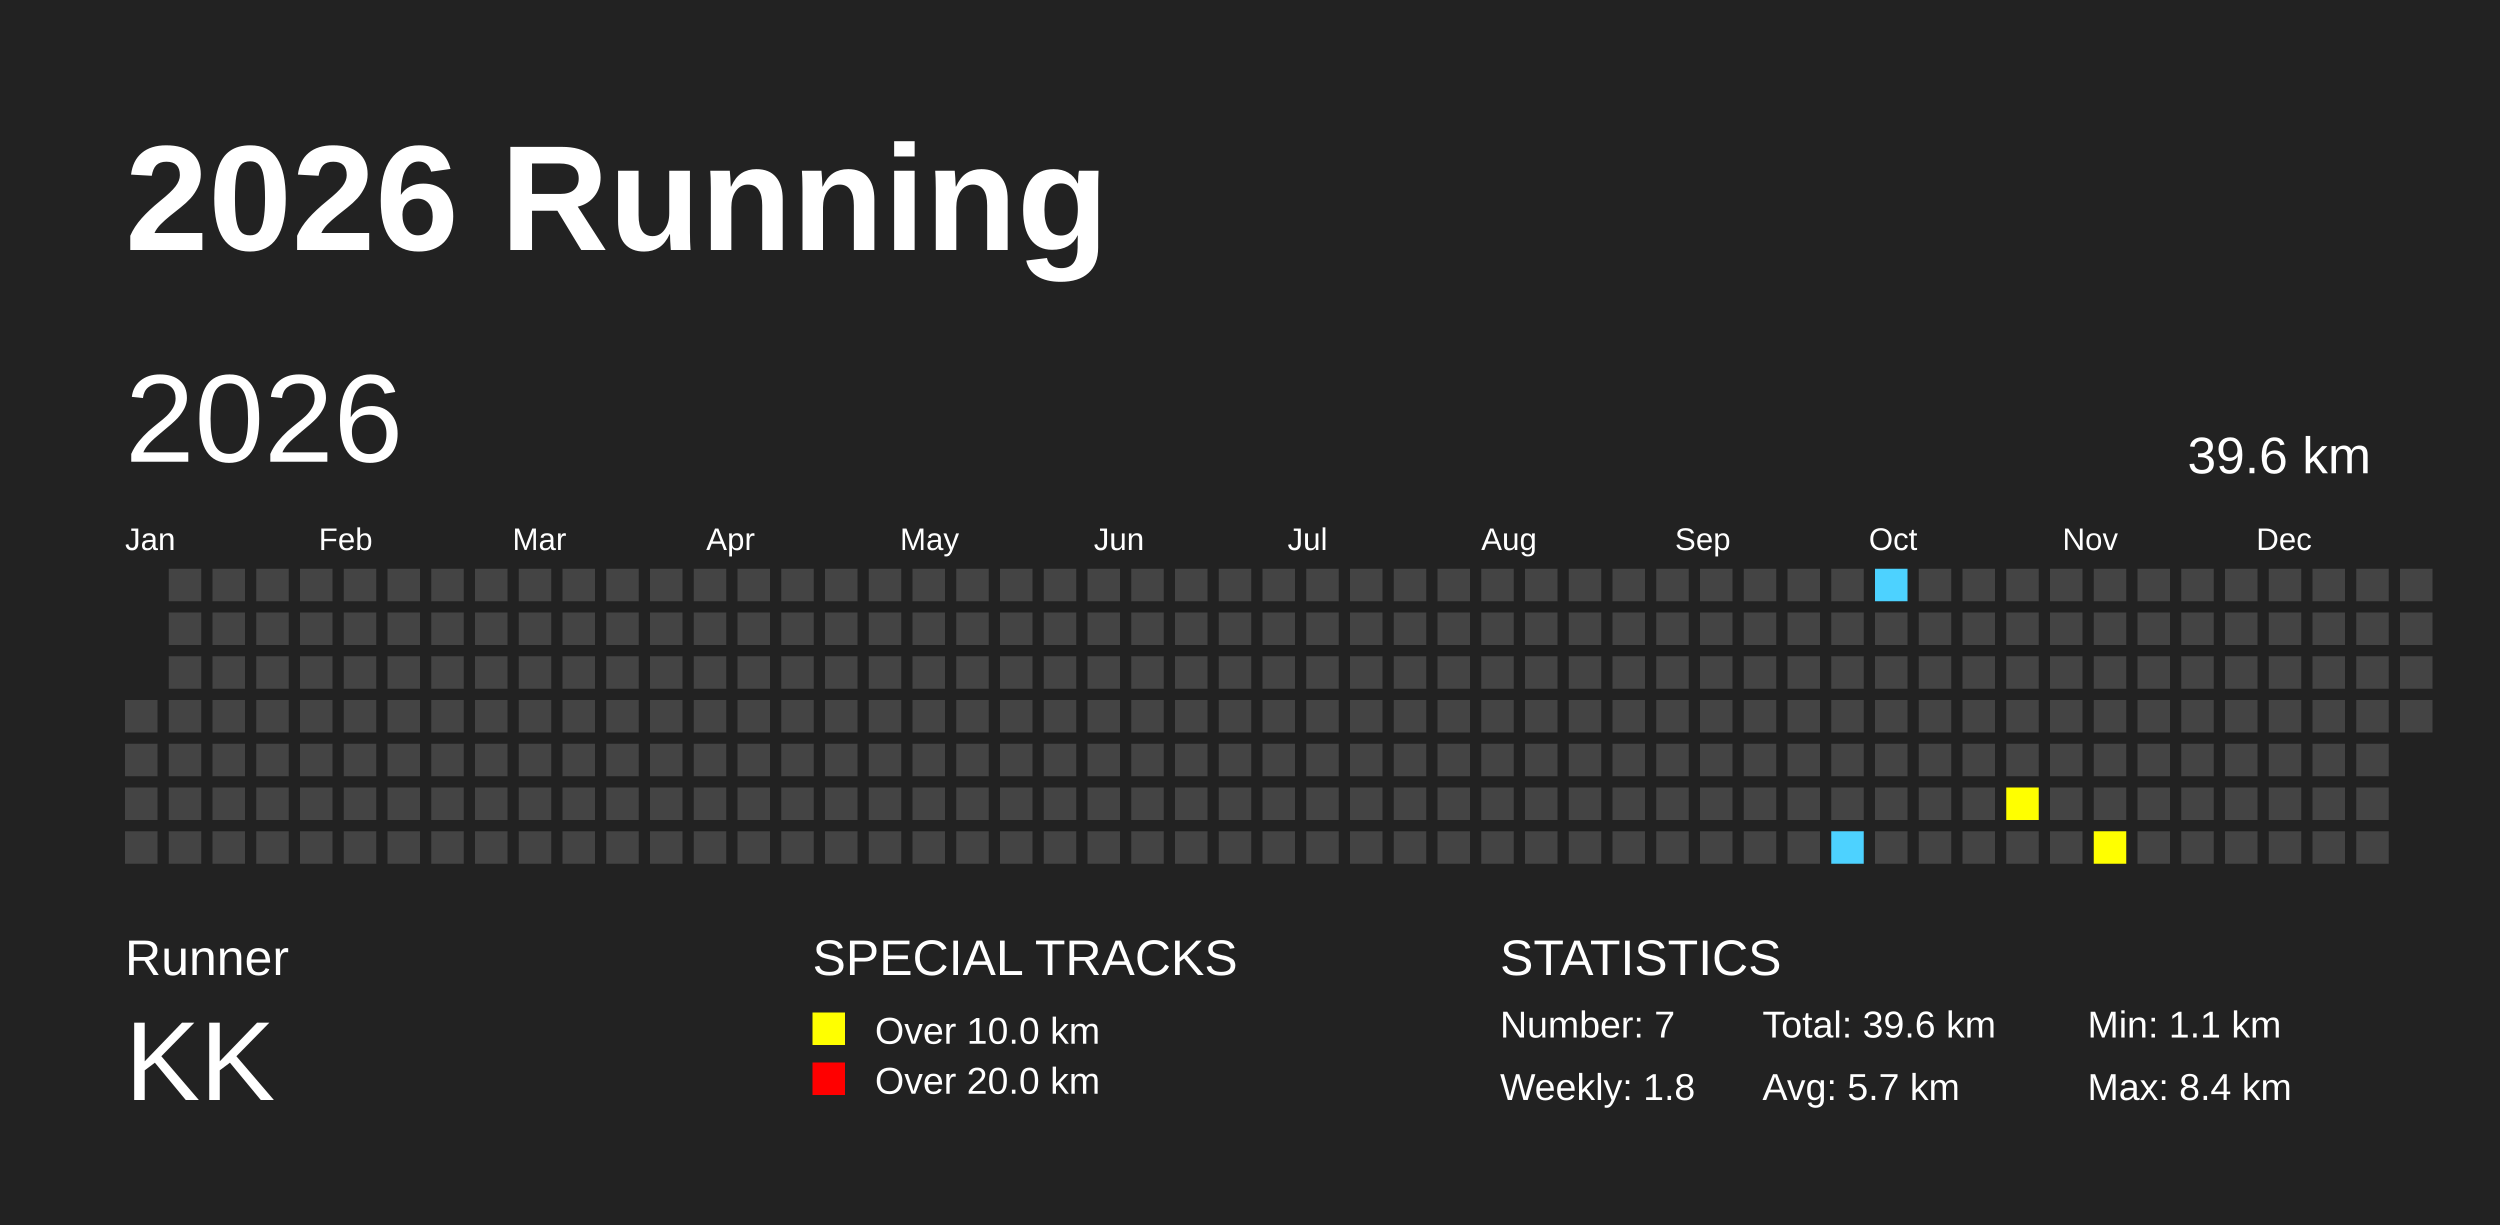
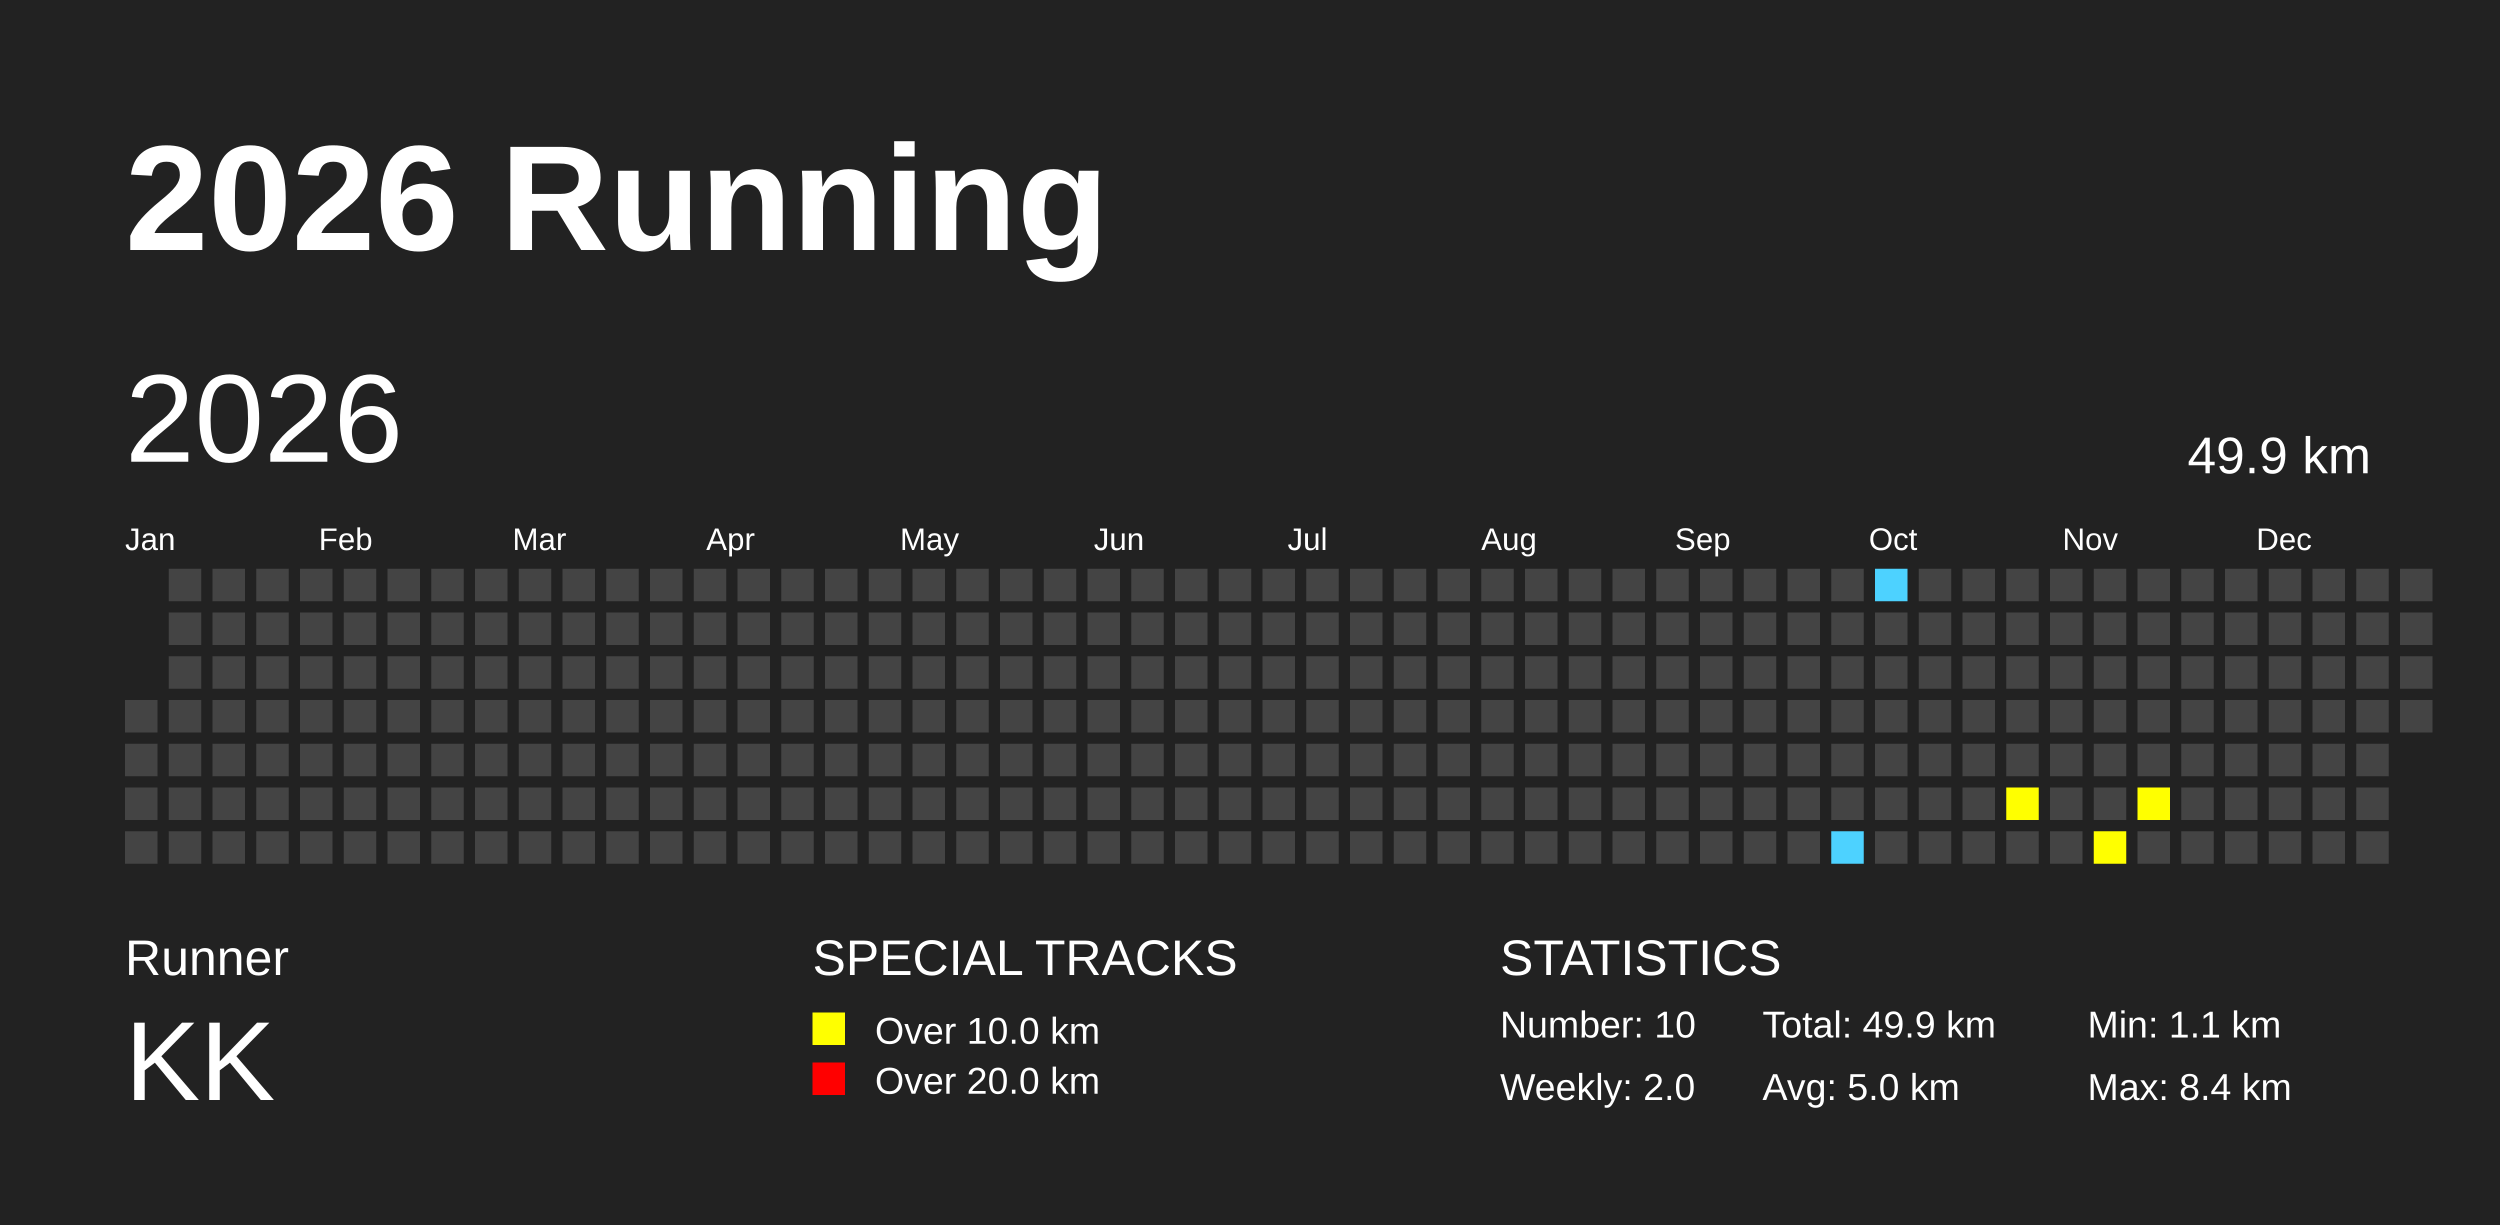
<svg xmlns="http://www.w3.org/2000/svg" baseProfile="full" height="98mm" version="1.1" viewBox="0,0,200,98" width="200mm">
  <defs>
    <pattern height="2" id="indoor-stripe" patternUnits="userSpaceOnUse" width="2">
      <line stroke="white" stroke-opacity="0.45" stroke-width="0.5" x1="0" x2="2" y1="2" y2="0" />
    </pattern>
  </defs>
  <rect fill="#222222" height="98" width="200" x="0" y="0" />
  <text fill="#FFFFFF" style="font-size:12px; font-family:Arial; font-weight:bold;" x="10" y="20">2026 Running</text>
  <text fill="#FFFFFF" style="font-size:4px; font-family:Arial" x="10" y="78">Runner</text>
  <text fill="#FFFFFF" style="font-size:9px; font-family:Arial" x="10" y="88">KK</text>
  <text fill="#FFFFFF" style="font-size:4px; font-family:Arial" x="65" y="78">SPECIAL TRACKS</text>
  <rect fill="yellow" height="2.6" width="2.6" x="65" y="81" />
  <text fill="#FFFFFF" style="font-size:3px; font-family:Arial" x="70" y="83.5">Over 10.0 km</text>
  <rect fill="red" height="2.6" width="2.6" x="65" y="85" />
  <text fill="#FFFFFF" style="font-size:3px; font-family:Arial" x="70" y="87.5">Over 20.0 km</text>
  <text fill="#FFFFFF" style="font-size:4px; font-family:Arial" x="120" y="78">STATISTICS</text>
-   <text fill="#FFFFFF" style="font-size:3px; font-family:Arial" x="120" y="83">Number: 7</text>
-   <text fill="#FFFFFF" style="font-size:3px; font-family:Arial" x="120" y="88">Weekly: 1.8</text>
-   <text fill="#FFFFFF" style="font-size:3px; font-family:Arial" x="141" y="83">Total: 39.6 km</text>
-   <text fill="#FFFFFF" style="font-size:3px; font-family:Arial" x="141" y="88">Avg: 5.7 km</text>
+   <text fill="#FFFFFF" style="font-size:3px; font-family:Arial" x="120" y="83">Number: 10</text>
+   <text fill="#FFFFFF" style="font-size:3px; font-family:Arial" x="120" y="88">Weekly: 2.0</text>
+   <text fill="#FFFFFF" style="font-size:3px; font-family:Arial" x="141" y="83">Total: 49.9 km</text>
+   <text fill="#FFFFFF" style="font-size:3px; font-family:Arial" x="141" y="88">Avg: 5.0 km</text>
  <text fill="#FFFFFF" style="font-size:3px; font-family:Arial" x="167" y="83">Min: 1.1 km</text>
  <text fill="#FFFFFF" style="font-size:3px; font-family:Arial" x="167" y="88">Max: 8.4 km</text>
  <text dominant-baseline="hanging" fill="#FFFFFF" style="font-size:10.0px; font-family:Arial;" x="10" y="30">2026</text>
-   <text dominant-baseline="hanging" fill="#FFFFFF" style="font-size:4.125px; font-family:Arial;" x="175" y="35">39.6 km</text>
+   <text dominant-baseline="hanging" fill="#FFFFFF" style="font-size:4.125px; font-family:Arial;" x="175" y="35">49.9 km</text>
  <text fill="#FFFFFF" style="font-size:2.5px; font-family:Arial" x="10.0" y="44">Jan</text>
  <text fill="#FFFFFF" style="font-size:2.5px; font-family:Arial" x="25.5" y="44">Feb</text>
  <text fill="#FFFFFF" style="font-size:2.5px; font-family:Arial" x="41.0" y="44">Mar</text>
  <text fill="#FFFFFF" style="font-size:2.5px; font-family:Arial" x="56.5" y="44">Apr</text>
  <text fill="#FFFFFF" style="font-size:2.5px; font-family:Arial" x="72.0" y="44">May</text>
  <text fill="#FFFFFF" style="font-size:2.5px; font-family:Arial" x="87.5" y="44">Jun</text>
  <text fill="#FFFFFF" style="font-size:2.5px; font-family:Arial" x="103.0" y="44">Jul</text>
  <text fill="#FFFFFF" style="font-size:2.5px; font-family:Arial" x="118.5" y="44">Aug</text>
  <text fill="#FFFFFF" style="font-size:2.5px; font-family:Arial" x="134.0" y="44">Sep</text>
  <text fill="#FFFFFF" style="font-size:2.5px; font-family:Arial" x="149.5" y="44">Oct</text>
  <text fill="#FFFFFF" style="font-size:2.5px; font-family:Arial" x="165.0" y="44">Nov</text>
  <text fill="#FFFFFF" style="font-size:2.5px; font-family:Arial" x="180.5" y="44">Dec</text>
  <rect fill="#444444" height="2.6" width="2.6" x="10.0" y="56.0" />
  <rect fill="#444444" height="2.6" width="2.6" x="10.0" y="59.5" />
  <rect fill="#444444" height="2.6" width="2.6" x="10.0" y="63.0" />
  <rect fill="#444444" height="2.6" width="2.6" x="10.0" y="66.5" />
  <rect fill="#444444" height="2.6" width="2.6" x="13.5" y="45.5" />
  <rect fill="#444444" height="2.6" width="2.6" x="13.5" y="49.0" />
  <rect fill="#444444" height="2.6" width="2.6" x="13.5" y="52.5" />
  <rect fill="#444444" height="2.6" width="2.6" x="13.5" y="56.0" />
  <rect fill="#444444" height="2.6" width="2.6" x="13.5" y="59.5" />
  <rect fill="#444444" height="2.6" width="2.6" x="13.5" y="63.0" />
  <rect fill="#444444" height="2.6" width="2.6" x="13.5" y="66.5" />
  <rect fill="#444444" height="2.6" width="2.6" x="17.0" y="45.5" />
  <rect fill="#444444" height="2.6" width="2.6" x="17.0" y="49.0" />
  <rect fill="#444444" height="2.6" width="2.6" x="17.0" y="52.5" />
  <rect fill="#444444" height="2.6" width="2.6" x="17.0" y="56.0" />
  <rect fill="#444444" height="2.6" width="2.6" x="17.0" y="59.5" />
  <rect fill="#444444" height="2.6" width="2.6" x="17.0" y="63.0" />
  <rect fill="#444444" height="2.6" width="2.6" x="17.0" y="66.5" />
  <rect fill="#444444" height="2.6" width="2.6" x="20.5" y="45.5" />
  <rect fill="#444444" height="2.6" width="2.6" x="20.5" y="49.0" />
  <rect fill="#444444" height="2.6" width="2.6" x="20.5" y="52.5" />
  <rect fill="#444444" height="2.6" width="2.6" x="20.5" y="56.0" />
  <rect fill="#444444" height="2.6" width="2.6" x="20.5" y="59.5" />
  <rect fill="#444444" height="2.6" width="2.6" x="20.5" y="63.0" />
  <rect fill="#444444" height="2.6" width="2.6" x="20.5" y="66.5" />
  <rect fill="#444444" height="2.6" width="2.6" x="24.0" y="45.5" />
  <rect fill="#444444" height="2.6" width="2.6" x="24.0" y="49.0" />
  <rect fill="#444444" height="2.6" width="2.6" x="24.0" y="52.5" />
  <rect fill="#444444" height="2.6" width="2.6" x="24.0" y="56.0" />
  <rect fill="#444444" height="2.6" width="2.6" x="24.0" y="59.5" />
  <rect fill="#444444" height="2.6" width="2.6" x="24.0" y="63.0" />
  <rect fill="#444444" height="2.6" width="2.6" x="24.0" y="66.5" />
  <rect fill="#444444" height="2.6" width="2.6" x="27.5" y="45.5" />
  <rect fill="#444444" height="2.6" width="2.6" x="27.5" y="49.0" />
  <rect fill="#444444" height="2.6" width="2.6" x="27.5" y="52.5" />
  <rect fill="#444444" height="2.6" width="2.6" x="27.5" y="56.0" />
  <rect fill="#444444" height="2.6" width="2.6" x="27.5" y="59.5" />
  <rect fill="#444444" height="2.6" width="2.6" x="27.5" y="63.0" />
  <rect fill="#444444" height="2.6" width="2.6" x="27.5" y="66.5" />
  <rect fill="#444444" height="2.6" width="2.6" x="31.0" y="45.5" />
  <rect fill="#444444" height="2.6" width="2.6" x="31.0" y="49.0" />
  <rect fill="#444444" height="2.6" width="2.6" x="31.0" y="52.5" />
  <rect fill="#444444" height="2.6" width="2.6" x="31.0" y="56.0" />
  <rect fill="#444444" height="2.6" width="2.6" x="31.0" y="59.5" />
  <rect fill="#444444" height="2.6" width="2.6" x="31.0" y="63.0" />
  <rect fill="#444444" height="2.6" width="2.6" x="31.0" y="66.5" />
  <rect fill="#444444" height="2.6" width="2.6" x="34.5" y="45.5" />
  <rect fill="#444444" height="2.6" width="2.6" x="34.5" y="49.0" />
  <rect fill="#444444" height="2.6" width="2.6" x="34.5" y="52.5" />
  <rect fill="#444444" height="2.6" width="2.6" x="34.5" y="56.0" />
  <rect fill="#444444" height="2.6" width="2.6" x="34.5" y="59.5" />
  <rect fill="#444444" height="2.6" width="2.6" x="34.5" y="63.0" />
  <rect fill="#444444" height="2.6" width="2.6" x="34.5" y="66.5" />
  <rect fill="#444444" height="2.6" width="2.6" x="38.0" y="45.5" />
  <rect fill="#444444" height="2.6" width="2.6" x="38.0" y="49.0" />
  <rect fill="#444444" height="2.6" width="2.6" x="38.0" y="52.5" />
  <rect fill="#444444" height="2.6" width="2.6" x="38.0" y="56.0" />
  <rect fill="#444444" height="2.6" width="2.6" x="38.0" y="59.5" />
  <rect fill="#444444" height="2.6" width="2.6" x="38.0" y="63.0" />
  <rect fill="#444444" height="2.6" width="2.6" x="38.0" y="66.5" />
  <rect fill="#444444" height="2.6" width="2.6" x="41.5" y="45.5" />
  <rect fill="#444444" height="2.6" width="2.6" x="41.5" y="49.0" />
  <rect fill="#444444" height="2.6" width="2.6" x="41.5" y="52.5" />
  <rect fill="#444444" height="2.6" width="2.6" x="41.5" y="56.0" />
  <rect fill="#444444" height="2.6" width="2.6" x="41.5" y="59.5" />
  <rect fill="#444444" height="2.6" width="2.6" x="41.5" y="63.0" />
  <rect fill="#444444" height="2.6" width="2.6" x="41.5" y="66.5" />
  <rect fill="#444444" height="2.6" width="2.6" x="45.0" y="45.5" />
  <rect fill="#444444" height="2.6" width="2.6" x="45.0" y="49.0" />
  <rect fill="#444444" height="2.6" width="2.6" x="45.0" y="52.5" />
  <rect fill="#444444" height="2.6" width="2.6" x="45.0" y="56.0" />
  <rect fill="#444444" height="2.6" width="2.6" x="45.0" y="59.5" />
  <rect fill="#444444" height="2.6" width="2.6" x="45.0" y="63.0" />
  <rect fill="#444444" height="2.6" width="2.6" x="45.0" y="66.5" />
  <rect fill="#444444" height="2.6" width="2.6" x="48.5" y="45.5" />
  <rect fill="#444444" height="2.6" width="2.6" x="48.5" y="49.0" />
  <rect fill="#444444" height="2.6" width="2.6" x="48.5" y="52.5" />
  <rect fill="#444444" height="2.6" width="2.6" x="48.5" y="56.0" />
  <rect fill="#444444" height="2.6" width="2.6" x="48.5" y="59.5" />
  <rect fill="#444444" height="2.6" width="2.6" x="48.5" y="63.0" />
  <rect fill="#444444" height="2.6" width="2.6" x="48.5" y="66.5" />
  <rect fill="#444444" height="2.6" width="2.6" x="52.0" y="45.5" />
  <rect fill="#444444" height="2.6" width="2.6" x="52.0" y="49.0" />
  <rect fill="#444444" height="2.6" width="2.6" x="52.0" y="52.5" />
  <rect fill="#444444" height="2.6" width="2.6" x="52.0" y="56.0" />
  <rect fill="#444444" height="2.6" width="2.6" x="52.0" y="59.5" />
  <rect fill="#444444" height="2.6" width="2.6" x="52.0" y="63.0" />
  <rect fill="#444444" height="2.6" width="2.6" x="52.0" y="66.5" />
  <rect fill="#444444" height="2.6" width="2.6" x="55.5" y="45.5" />
  <rect fill="#444444" height="2.6" width="2.6" x="55.5" y="49.0" />
  <rect fill="#444444" height="2.6" width="2.6" x="55.5" y="52.5" />
  <rect fill="#444444" height="2.6" width="2.6" x="55.5" y="56.0" />
  <rect fill="#444444" height="2.6" width="2.6" x="55.5" y="59.5" />
  <rect fill="#444444" height="2.6" width="2.6" x="55.5" y="63.0" />
  <rect fill="#444444" height="2.6" width="2.6" x="55.5" y="66.5" />
  <rect fill="#444444" height="2.6" width="2.6" x="59.0" y="45.5" />
  <rect fill="#444444" height="2.6" width="2.6" x="59.0" y="49.0" />
  <rect fill="#444444" height="2.6" width="2.6" x="59.0" y="52.5" />
  <rect fill="#444444" height="2.6" width="2.6" x="59.0" y="56.0" />
  <rect fill="#444444" height="2.6" width="2.6" x="59.0" y="59.5" />
  <rect fill="#444444" height="2.6" width="2.6" x="59.0" y="63.0" />
  <rect fill="#444444" height="2.6" width="2.6" x="59.0" y="66.5" />
  <rect fill="#444444" height="2.6" width="2.6" x="62.5" y="45.5" />
  <rect fill="#444444" height="2.6" width="2.6" x="62.5" y="49.0" />
  <rect fill="#444444" height="2.6" width="2.6" x="62.5" y="52.5" />
  <rect fill="#444444" height="2.6" width="2.6" x="62.5" y="56.0" />
  <rect fill="#444444" height="2.6" width="2.6" x="62.5" y="59.5" />
  <rect fill="#444444" height="2.6" width="2.6" x="62.5" y="63.0" />
  <rect fill="#444444" height="2.6" width="2.6" x="62.5" y="66.5" />
  <rect fill="#444444" height="2.6" width="2.6" x="66.0" y="45.5" />
  <rect fill="#444444" height="2.6" width="2.6" x="66.0" y="49.0" />
  <rect fill="#444444" height="2.6" width="2.6" x="66.0" y="52.5" />
  <rect fill="#444444" height="2.6" width="2.6" x="66.0" y="56.0" />
  <rect fill="#444444" height="2.6" width="2.6" x="66.0" y="59.5" />
  <rect fill="#444444" height="2.6" width="2.6" x="66.0" y="63.0" />
  <rect fill="#444444" height="2.6" width="2.6" x="66.0" y="66.5" />
  <rect fill="#444444" height="2.6" width="2.6" x="69.5" y="45.5" />
  <rect fill="#444444" height="2.6" width="2.6" x="69.5" y="49.0" />
  <rect fill="#444444" height="2.6" width="2.6" x="69.5" y="52.5" />
  <rect fill="#444444" height="2.6" width="2.6" x="69.5" y="56.0" />
  <rect fill="#444444" height="2.6" width="2.6" x="69.5" y="59.5" />
  <rect fill="#444444" height="2.6" width="2.6" x="69.5" y="63.0" />
  <rect fill="#444444" height="2.6" width="2.6" x="69.5" y="66.5" />
  <rect fill="#444444" height="2.6" width="2.6" x="73.0" y="45.5" />
  <rect fill="#444444" height="2.6" width="2.6" x="73.0" y="49.0" />
  <rect fill="#444444" height="2.6" width="2.6" x="73.0" y="52.5" />
  <rect fill="#444444" height="2.6" width="2.6" x="73.0" y="56.0" />
  <rect fill="#444444" height="2.6" width="2.6" x="73.0" y="59.5" />
  <rect fill="#444444" height="2.6" width="2.6" x="73.0" y="63.0" />
  <rect fill="#444444" height="2.6" width="2.6" x="73.0" y="66.5" />
  <rect fill="#444444" height="2.6" width="2.6" x="76.5" y="45.5" />
  <rect fill="#444444" height="2.6" width="2.6" x="76.5" y="49.0" />
  <rect fill="#444444" height="2.6" width="2.6" x="76.5" y="52.5" />
  <rect fill="#444444" height="2.6" width="2.6" x="76.5" y="56.0" />
  <rect fill="#444444" height="2.6" width="2.6" x="76.5" y="59.5" />
  <rect fill="#444444" height="2.6" width="2.6" x="76.5" y="63.0" />
  <rect fill="#444444" height="2.6" width="2.6" x="76.5" y="66.5" />
  <rect fill="#444444" height="2.6" width="2.6" x="80.0" y="45.5" />
  <rect fill="#444444" height="2.6" width="2.6" x="80.0" y="49.0" />
  <rect fill="#444444" height="2.6" width="2.6" x="80.0" y="52.5" />
  <rect fill="#444444" height="2.6" width="2.6" x="80.0" y="56.0" />
  <rect fill="#444444" height="2.6" width="2.6" x="80.0" y="59.5" />
  <rect fill="#444444" height="2.6" width="2.6" x="80.0" y="63.0" />
  <rect fill="#444444" height="2.6" width="2.6" x="80.0" y="66.5" />
  <rect fill="#444444" height="2.6" width="2.6" x="83.5" y="45.5" />
  <rect fill="#444444" height="2.6" width="2.6" x="83.5" y="49.0" />
  <rect fill="#444444" height="2.6" width="2.6" x="83.5" y="52.5" />
  <rect fill="#444444" height="2.6" width="2.6" x="83.5" y="56.0" />
  <rect fill="#444444" height="2.6" width="2.6" x="83.5" y="59.5" />
  <rect fill="#444444" height="2.6" width="2.6" x="83.5" y="63.0" />
  <rect fill="#444444" height="2.6" width="2.6" x="83.5" y="66.5" />
  <rect fill="#444444" height="2.6" width="2.6" x="87.0" y="45.5" />
  <rect fill="#444444" height="2.6" width="2.6" x="87.0" y="49.0" />
  <rect fill="#444444" height="2.6" width="2.6" x="87.0" y="52.5" />
  <rect fill="#444444" height="2.6" width="2.6" x="87.0" y="56.0" />
  <rect fill="#444444" height="2.6" width="2.6" x="87.0" y="59.5" />
  <rect fill="#444444" height="2.6" width="2.6" x="87.0" y="63.0" />
  <rect fill="#444444" height="2.6" width="2.6" x="87.0" y="66.5" />
  <rect fill="#444444" height="2.6" width="2.6" x="90.5" y="45.5" />
  <rect fill="#444444" height="2.6" width="2.6" x="90.5" y="49.0" />
  <rect fill="#444444" height="2.6" width="2.6" x="90.5" y="52.5" />
  <rect fill="#444444" height="2.6" width="2.6" x="90.5" y="56.0" />
  <rect fill="#444444" height="2.6" width="2.6" x="90.5" y="59.5" />
  <rect fill="#444444" height="2.6" width="2.6" x="90.5" y="63.0" />
  <rect fill="#444444" height="2.6" width="2.6" x="90.5" y="66.5" />
  <rect fill="#444444" height="2.6" width="2.6" x="94.0" y="45.5" />
  <rect fill="#444444" height="2.6" width="2.6" x="94.0" y="49.0" />
  <rect fill="#444444" height="2.6" width="2.6" x="94.0" y="52.5" />
  <rect fill="#444444" height="2.6" width="2.6" x="94.0" y="56.0" />
  <rect fill="#444444" height="2.6" width="2.6" x="94.0" y="59.5" />
  <rect fill="#444444" height="2.6" width="2.6" x="94.0" y="63.0" />
  <rect fill="#444444" height="2.6" width="2.6" x="94.0" y="66.5" />
  <rect fill="#444444" height="2.6" width="2.6" x="97.5" y="45.5" />
  <rect fill="#444444" height="2.6" width="2.6" x="97.5" y="49.0" />
  <rect fill="#444444" height="2.6" width="2.6" x="97.5" y="52.5" />
  <rect fill="#444444" height="2.6" width="2.6" x="97.5" y="56.0" />
  <rect fill="#444444" height="2.6" width="2.6" x="97.5" y="59.5" />
  <rect fill="#444444" height="2.6" width="2.6" x="97.5" y="63.0" />
  <rect fill="#444444" height="2.6" width="2.6" x="97.5" y="66.5" />
  <rect fill="#444444" height="2.6" width="2.6" x="101.0" y="45.5" />
  <rect fill="#444444" height="2.6" width="2.6" x="101.0" y="49.0" />
  <rect fill="#444444" height="2.6" width="2.6" x="101.0" y="52.5" />
  <rect fill="#444444" height="2.6" width="2.6" x="101.0" y="56.0" />
  <rect fill="#444444" height="2.6" width="2.6" x="101.0" y="59.5" />
  <rect fill="#444444" height="2.6" width="2.6" x="101.0" y="63.0" />
  <rect fill="#444444" height="2.6" width="2.6" x="101.0" y="66.5" />
  <rect fill="#444444" height="2.6" width="2.6" x="104.5" y="45.5" />
  <rect fill="#444444" height="2.6" width="2.6" x="104.5" y="49.0" />
  <rect fill="#444444" height="2.6" width="2.6" x="104.5" y="52.5" />
  <rect fill="#444444" height="2.6" width="2.6" x="104.5" y="56.0" />
  <rect fill="#444444" height="2.6" width="2.6" x="104.5" y="59.5" />
  <rect fill="#444444" height="2.6" width="2.6" x="104.5" y="63.0" />
  <rect fill="#444444" height="2.6" width="2.6" x="104.5" y="66.5" />
  <rect fill="#444444" height="2.6" width="2.6" x="108.0" y="45.5" />
  <rect fill="#444444" height="2.6" width="2.6" x="108.0" y="49.0" />
  <rect fill="#444444" height="2.6" width="2.6" x="108.0" y="52.5" />
  <rect fill="#444444" height="2.6" width="2.6" x="108.0" y="56.0" />
  <rect fill="#444444" height="2.6" width="2.6" x="108.0" y="59.5" />
  <rect fill="#444444" height="2.6" width="2.6" x="108.0" y="63.0" />
  <rect fill="#444444" height="2.6" width="2.6" x="108.0" y="66.5" />
  <rect fill="#444444" height="2.6" width="2.6" x="111.5" y="45.5" />
  <rect fill="#444444" height="2.6" width="2.6" x="111.5" y="49.0" />
  <rect fill="#444444" height="2.6" width="2.6" x="111.5" y="52.5" />
  <rect fill="#444444" height="2.6" width="2.6" x="111.5" y="56.0" />
  <rect fill="#444444" height="2.6" width="2.6" x="111.5" y="59.5" />
  <rect fill="#444444" height="2.6" width="2.6" x="111.5" y="63.0" />
  <rect fill="#444444" height="2.6" width="2.6" x="111.5" y="66.5" />
  <rect fill="#444444" height="2.6" width="2.6" x="115.0" y="45.5" />
  <rect fill="#444444" height="2.6" width="2.6" x="115.0" y="49.0" />
  <rect fill="#444444" height="2.6" width="2.6" x="115.0" y="52.5" />
  <rect fill="#444444" height="2.6" width="2.6" x="115.0" y="56.0" />
  <rect fill="#444444" height="2.6" width="2.6" x="115.0" y="59.5" />
  <rect fill="#444444" height="2.6" width="2.6" x="115.0" y="63.0" />
  <rect fill="#444444" height="2.6" width="2.6" x="115.0" y="66.5" />
  <rect fill="#444444" height="2.6" width="2.6" x="118.5" y="45.5" />
  <rect fill="#444444" height="2.6" width="2.6" x="118.5" y="49.0" />
  <rect fill="#444444" height="2.6" width="2.6" x="118.5" y="52.5" />
  <rect fill="#444444" height="2.6" width="2.6" x="118.5" y="56.0" />
  <rect fill="#444444" height="2.6" width="2.6" x="118.5" y="59.5" />
  <rect fill="#444444" height="2.6" width="2.6" x="118.5" y="63.0" />
  <rect fill="#444444" height="2.6" width="2.6" x="118.5" y="66.5" />
  <rect fill="#444444" height="2.6" width="2.6" x="122.0" y="45.5" />
  <rect fill="#444444" height="2.6" width="2.6" x="122.0" y="49.0" />
  <rect fill="#444444" height="2.6" width="2.6" x="122.0" y="52.5" />
  <rect fill="#444444" height="2.6" width="2.6" x="122.0" y="56.0" />
  <rect fill="#444444" height="2.6" width="2.6" x="122.0" y="59.5" />
  <rect fill="#444444" height="2.6" width="2.6" x="122.0" y="63.0" />
  <rect fill="#444444" height="2.6" width="2.6" x="122.0" y="66.5" />
  <rect fill="#444444" height="2.6" width="2.6" x="125.5" y="45.5" />
  <rect fill="#444444" height="2.6" width="2.6" x="125.5" y="49.0" />
  <rect fill="#444444" height="2.6" width="2.6" x="125.5" y="52.5" />
  <rect fill="#444444" height="2.6" width="2.6" x="125.5" y="56.0" />
  <rect fill="#444444" height="2.6" width="2.6" x="125.5" y="59.5" />
  <rect fill="#444444" height="2.6" width="2.6" x="125.5" y="63.0" />
  <rect fill="#444444" height="2.6" width="2.6" x="125.5" y="66.5" />
  <rect fill="#444444" height="2.6" width="2.6" x="129.0" y="45.5" />
  <rect fill="#444444" height="2.6" width="2.6" x="129.0" y="49.0" />
  <rect fill="#444444" height="2.6" width="2.6" x="129.0" y="52.5" />
  <rect fill="#444444" height="2.6" width="2.6" x="129.0" y="56.0" />
  <rect fill="#444444" height="2.6" width="2.6" x="129.0" y="59.5" />
  <rect fill="#444444" height="2.6" width="2.6" x="129.0" y="63.0" />
  <rect fill="#444444" height="2.6" width="2.6" x="129.0" y="66.5" />
  <rect fill="#444444" height="2.6" width="2.6" x="132.5" y="45.5" />
  <rect fill="#444444" height="2.6" width="2.6" x="132.5" y="49.0" />
  <rect fill="#444444" height="2.6" width="2.6" x="132.5" y="52.5" />
  <rect fill="#444444" height="2.6" width="2.6" x="132.5" y="56.0" />
  <rect fill="#444444" height="2.6" width="2.6" x="132.5" y="59.5" />
  <rect fill="#444444" height="2.6" width="2.6" x="132.5" y="63.0" />
  <rect fill="#444444" height="2.6" width="2.6" x="132.5" y="66.5" />
  <rect fill="#444444" height="2.6" width="2.6" x="136.0" y="45.5" />
  <rect fill="#444444" height="2.6" width="2.6" x="136.0" y="49.0" />
  <rect fill="#444444" height="2.6" width="2.6" x="136.0" y="52.5" />
  <rect fill="#444444" height="2.6" width="2.6" x="136.0" y="56.0" />
  <rect fill="#444444" height="2.6" width="2.6" x="136.0" y="59.5" />
  <rect fill="#444444" height="2.6" width="2.6" x="136.0" y="63.0" />
  <rect fill="#444444" height="2.6" width="2.6" x="136.0" y="66.5" />
  <rect fill="#444444" height="2.6" width="2.6" x="139.5" y="45.5" />
  <rect fill="#444444" height="2.6" width="2.6" x="139.5" y="49.0" />
  <rect fill="#444444" height="2.6" width="2.6" x="139.5" y="52.5" />
  <rect fill="#444444" height="2.6" width="2.6" x="139.5" y="56.0" />
  <rect fill="#444444" height="2.6" width="2.6" x="139.5" y="59.5" />
  <rect fill="#444444" height="2.6" width="2.6" x="139.5" y="63.0" />
  <rect fill="#444444" height="2.6" width="2.6" x="139.5" y="66.5" />
  <rect fill="#444444" height="2.6" width="2.6" x="143.0" y="45.5" />
  <rect fill="#444444" height="2.6" width="2.6" x="143.0" y="49.0" />
  <rect fill="#444444" height="2.6" width="2.6" x="143.0" y="52.5" />
  <rect fill="#444444" height="2.6" width="2.6" x="143.0" y="56.0" />
  <rect fill="#444444" height="2.6" width="2.6" x="143.0" y="59.5" />
  <rect fill="#444444" height="2.6" width="2.6" x="143.0" y="63.0" />
  <rect fill="#444444" height="2.6" width="2.6" x="143.0" y="66.5" />
  <rect fill="#444444" height="2.6" width="2.6" x="146.5" y="45.5" />
  <rect fill="#444444" height="2.6" width="2.6" x="146.5" y="49.0" />
  <rect fill="#444444" height="2.6" width="2.6" x="146.5" y="52.5" />
  <rect fill="#444444" height="2.6" width="2.6" x="146.5" y="56.0" />
  <rect fill="#444444" height="2.6" width="2.6" x="146.5" y="59.5" />
  <rect fill="#444444" height="2.6" width="2.6" x="146.5" y="63.0" />
  <rect fill="#4DD2FF" height="2.6" width="2.6" x="146.5" y="66.5" />
  <rect fill="#4DD2FF" height="2.6" width="2.6" x="150.0" y="45.5" />
  <rect fill="#444444" height="2.6" width="2.6" x="150.0" y="49.0" />
  <rect fill="#444444" height="2.6" width="2.6" x="150.0" y="52.5" />
  <rect fill="#444444" height="2.6" width="2.6" x="150.0" y="56.0" />
  <rect fill="#444444" height="2.6" width="2.6" x="150.0" y="59.5" />
  <rect fill="#444444" height="2.6" width="2.6" x="150.0" y="63.0" />
  <rect fill="#444444" height="2.6" width="2.6" x="150.0" y="66.5" />
  <rect fill="#444444" height="2.6" width="2.6" x="153.5" y="45.5" />
  <rect fill="#444444" height="2.6" width="2.6" x="153.5" y="49.0" />
  <rect fill="#444444" height="2.6" width="2.6" x="153.5" y="52.5" />
  <rect fill="#444444" height="2.6" width="2.6" x="153.5" y="56.0" />
  <rect fill="#444444" height="2.6" width="2.6" x="153.5" y="59.5" />
  <rect fill="#444444" height="2.6" width="2.6" x="153.5" y="63.0" />
  <rect fill="#444444" height="2.6" width="2.6" x="153.5" y="66.5" />
  <rect fill="#444444" height="2.6" width="2.6" x="157.0" y="45.5" />
  <rect fill="#444444" height="2.6" width="2.6" x="157.0" y="49.0" />
  <rect fill="#444444" height="2.6" width="2.6" x="157.0" y="52.5" />
  <rect fill="#444444" height="2.6" width="2.6" x="157.0" y="56.0" />
  <rect fill="#444444" height="2.6" width="2.6" x="157.0" y="59.5" />
  <rect fill="#444444" height="2.6" width="2.6" x="157.0" y="63.0" />
  <rect fill="#444444" height="2.6" width="2.6" x="157.0" y="66.5" />
  <rect fill="#444444" height="2.6" width="2.6" x="160.5" y="45.5" />
  <rect fill="#444444" height="2.6" width="2.6" x="160.5" y="49.0" />
  <rect fill="#444444" height="2.6" width="2.6" x="160.5" y="52.5" />
  <rect fill="#444444" height="2.6" width="2.6" x="160.5" y="56.0" />
  <rect fill="#444444" height="2.6" width="2.6" x="160.5" y="59.5" />
  <rect fill="yellow" height="2.6" width="2.6" x="160.5" y="63.0" />
  <rect fill="#444444" height="2.6" width="2.6" x="160.5" y="66.5" />
  <rect fill="#444444" height="2.6" width="2.6" x="164.0" y="45.5" />
  <rect fill="#444444" height="2.6" width="2.6" x="164.0" y="49.0" />
  <rect fill="#444444" height="2.6" width="2.6" x="164.0" y="52.5" />
  <rect fill="#444444" height="2.6" width="2.6" x="164.0" y="56.0" />
  <rect fill="#444444" height="2.6" width="2.6" x="164.0" y="59.5" />
  <rect fill="#444444" height="2.6" width="2.6" x="164.0" y="63.0" />
  <rect fill="#444444" height="2.6" width="2.6" x="164.0" y="66.5" />
  <rect fill="#444444" height="2.6" width="2.6" x="167.5" y="45.5" />
  <rect fill="#444444" height="2.6" width="2.6" x="167.5" y="49.0" />
  <rect fill="#444444" height="2.6" width="2.6" x="167.5" y="52.5" />
  <rect fill="#444444" height="2.6" width="2.6" x="167.5" y="56.0" />
  <rect fill="#444444" height="2.6" width="2.6" x="167.5" y="59.5" />
  <rect fill="#444444" height="2.6" width="2.6" x="167.5" y="63.0" />
  <rect fill="yellow" height="2.6" width="2.6" x="167.5" y="66.5" />
  <rect fill="#444444" height="2.6" width="2.6" x="171.0" y="45.5" />
  <rect fill="#444444" height="2.6" width="2.6" x="171.0" y="49.0" />
  <rect fill="#444444" height="2.6" width="2.6" x="171.0" y="52.5" />
  <rect fill="#444444" height="2.6" width="2.6" x="171.0" y="56.0" />
  <rect fill="#444444" height="2.6" width="2.6" x="171.0" y="59.5" />
-   <rect fill="#444444" height="2.6" width="2.6" x="171.0" y="63.0" />
+   <rect fill="yellow" height="2.6" width="2.6" x="171.0" y="63.0" />
  <rect fill="#444444" height="2.6" width="2.6" x="171.0" y="66.5" />
  <rect fill="#444444" height="2.6" width="2.6" x="174.5" y="45.5" />
  <rect fill="#444444" height="2.6" width="2.6" x="174.5" y="49.0" />
  <rect fill="#444444" height="2.6" width="2.6" x="174.5" y="52.5" />
  <rect fill="#444444" height="2.6" width="2.6" x="174.5" y="56.0" />
  <rect fill="#444444" height="2.6" width="2.6" x="174.5" y="59.5" />
  <rect fill="#444444" height="2.6" width="2.6" x="174.5" y="63.0" />
  <rect fill="#444444" height="2.6" width="2.6" x="174.5" y="66.5" />
  <rect fill="#444444" height="2.6" width="2.6" x="178.0" y="45.5" />
  <rect fill="#444444" height="2.6" width="2.6" x="178.0" y="49.0" />
  <rect fill="#444444" height="2.6" width="2.6" x="178.0" y="52.5" />
  <rect fill="#444444" height="2.6" width="2.6" x="178.0" y="56.0" />
  <rect fill="#444444" height="2.6" width="2.6" x="178.0" y="59.5" />
  <rect fill="#444444" height="2.6" width="2.6" x="178.0" y="63.0" />
  <rect fill="#444444" height="2.6" width="2.6" x="178.0" y="66.5" />
  <rect fill="#444444" height="2.6" width="2.6" x="181.5" y="45.5" />
  <rect fill="#444444" height="2.6" width="2.6" x="181.5" y="49.0" />
  <rect fill="#444444" height="2.6" width="2.6" x="181.5" y="52.5" />
  <rect fill="#444444" height="2.6" width="2.6" x="181.5" y="56.0" />
  <rect fill="#444444" height="2.6" width="2.6" x="181.5" y="59.5" />
  <rect fill="#444444" height="2.6" width="2.6" x="181.5" y="63.0" />
  <rect fill="#444444" height="2.6" width="2.6" x="181.5" y="66.5" />
  <rect fill="#444444" height="2.6" width="2.6" x="185.0" y="45.5" />
  <rect fill="#444444" height="2.6" width="2.6" x="185.0" y="49.0" />
  <rect fill="#444444" height="2.6" width="2.6" x="185.0" y="52.5" />
  <rect fill="#444444" height="2.6" width="2.6" x="185.0" y="56.0" />
  <rect fill="#444444" height="2.6" width="2.6" x="185.0" y="59.5" />
  <rect fill="#444444" height="2.6" width="2.6" x="185.0" y="63.0" />
  <rect fill="#444444" height="2.6" width="2.6" x="185.0" y="66.5" />
  <rect fill="#444444" height="2.6" width="2.6" x="188.5" y="45.5" />
  <rect fill="#444444" height="2.6" width="2.6" x="188.5" y="49.0" />
  <rect fill="#444444" height="2.6" width="2.6" x="188.5" y="52.5" />
  <rect fill="#444444" height="2.6" width="2.6" x="188.5" y="56.0" />
  <rect fill="#444444" height="2.6" width="2.6" x="188.5" y="59.5" />
  <rect fill="#444444" height="2.6" width="2.6" x="188.5" y="63.0" />
  <rect fill="#444444" height="2.6" width="2.6" x="188.5" y="66.5" />
  <rect fill="#444444" height="2.6" width="2.6" x="192.0" y="45.5" />
  <rect fill="#444444" height="2.6" width="2.6" x="192.0" y="49.0" />
  <rect fill="#444444" height="2.6" width="2.6" x="192.0" y="52.5" />
  <rect fill="#444444" height="2.6" width="2.6" x="192.0" y="56.0" />
</svg>
